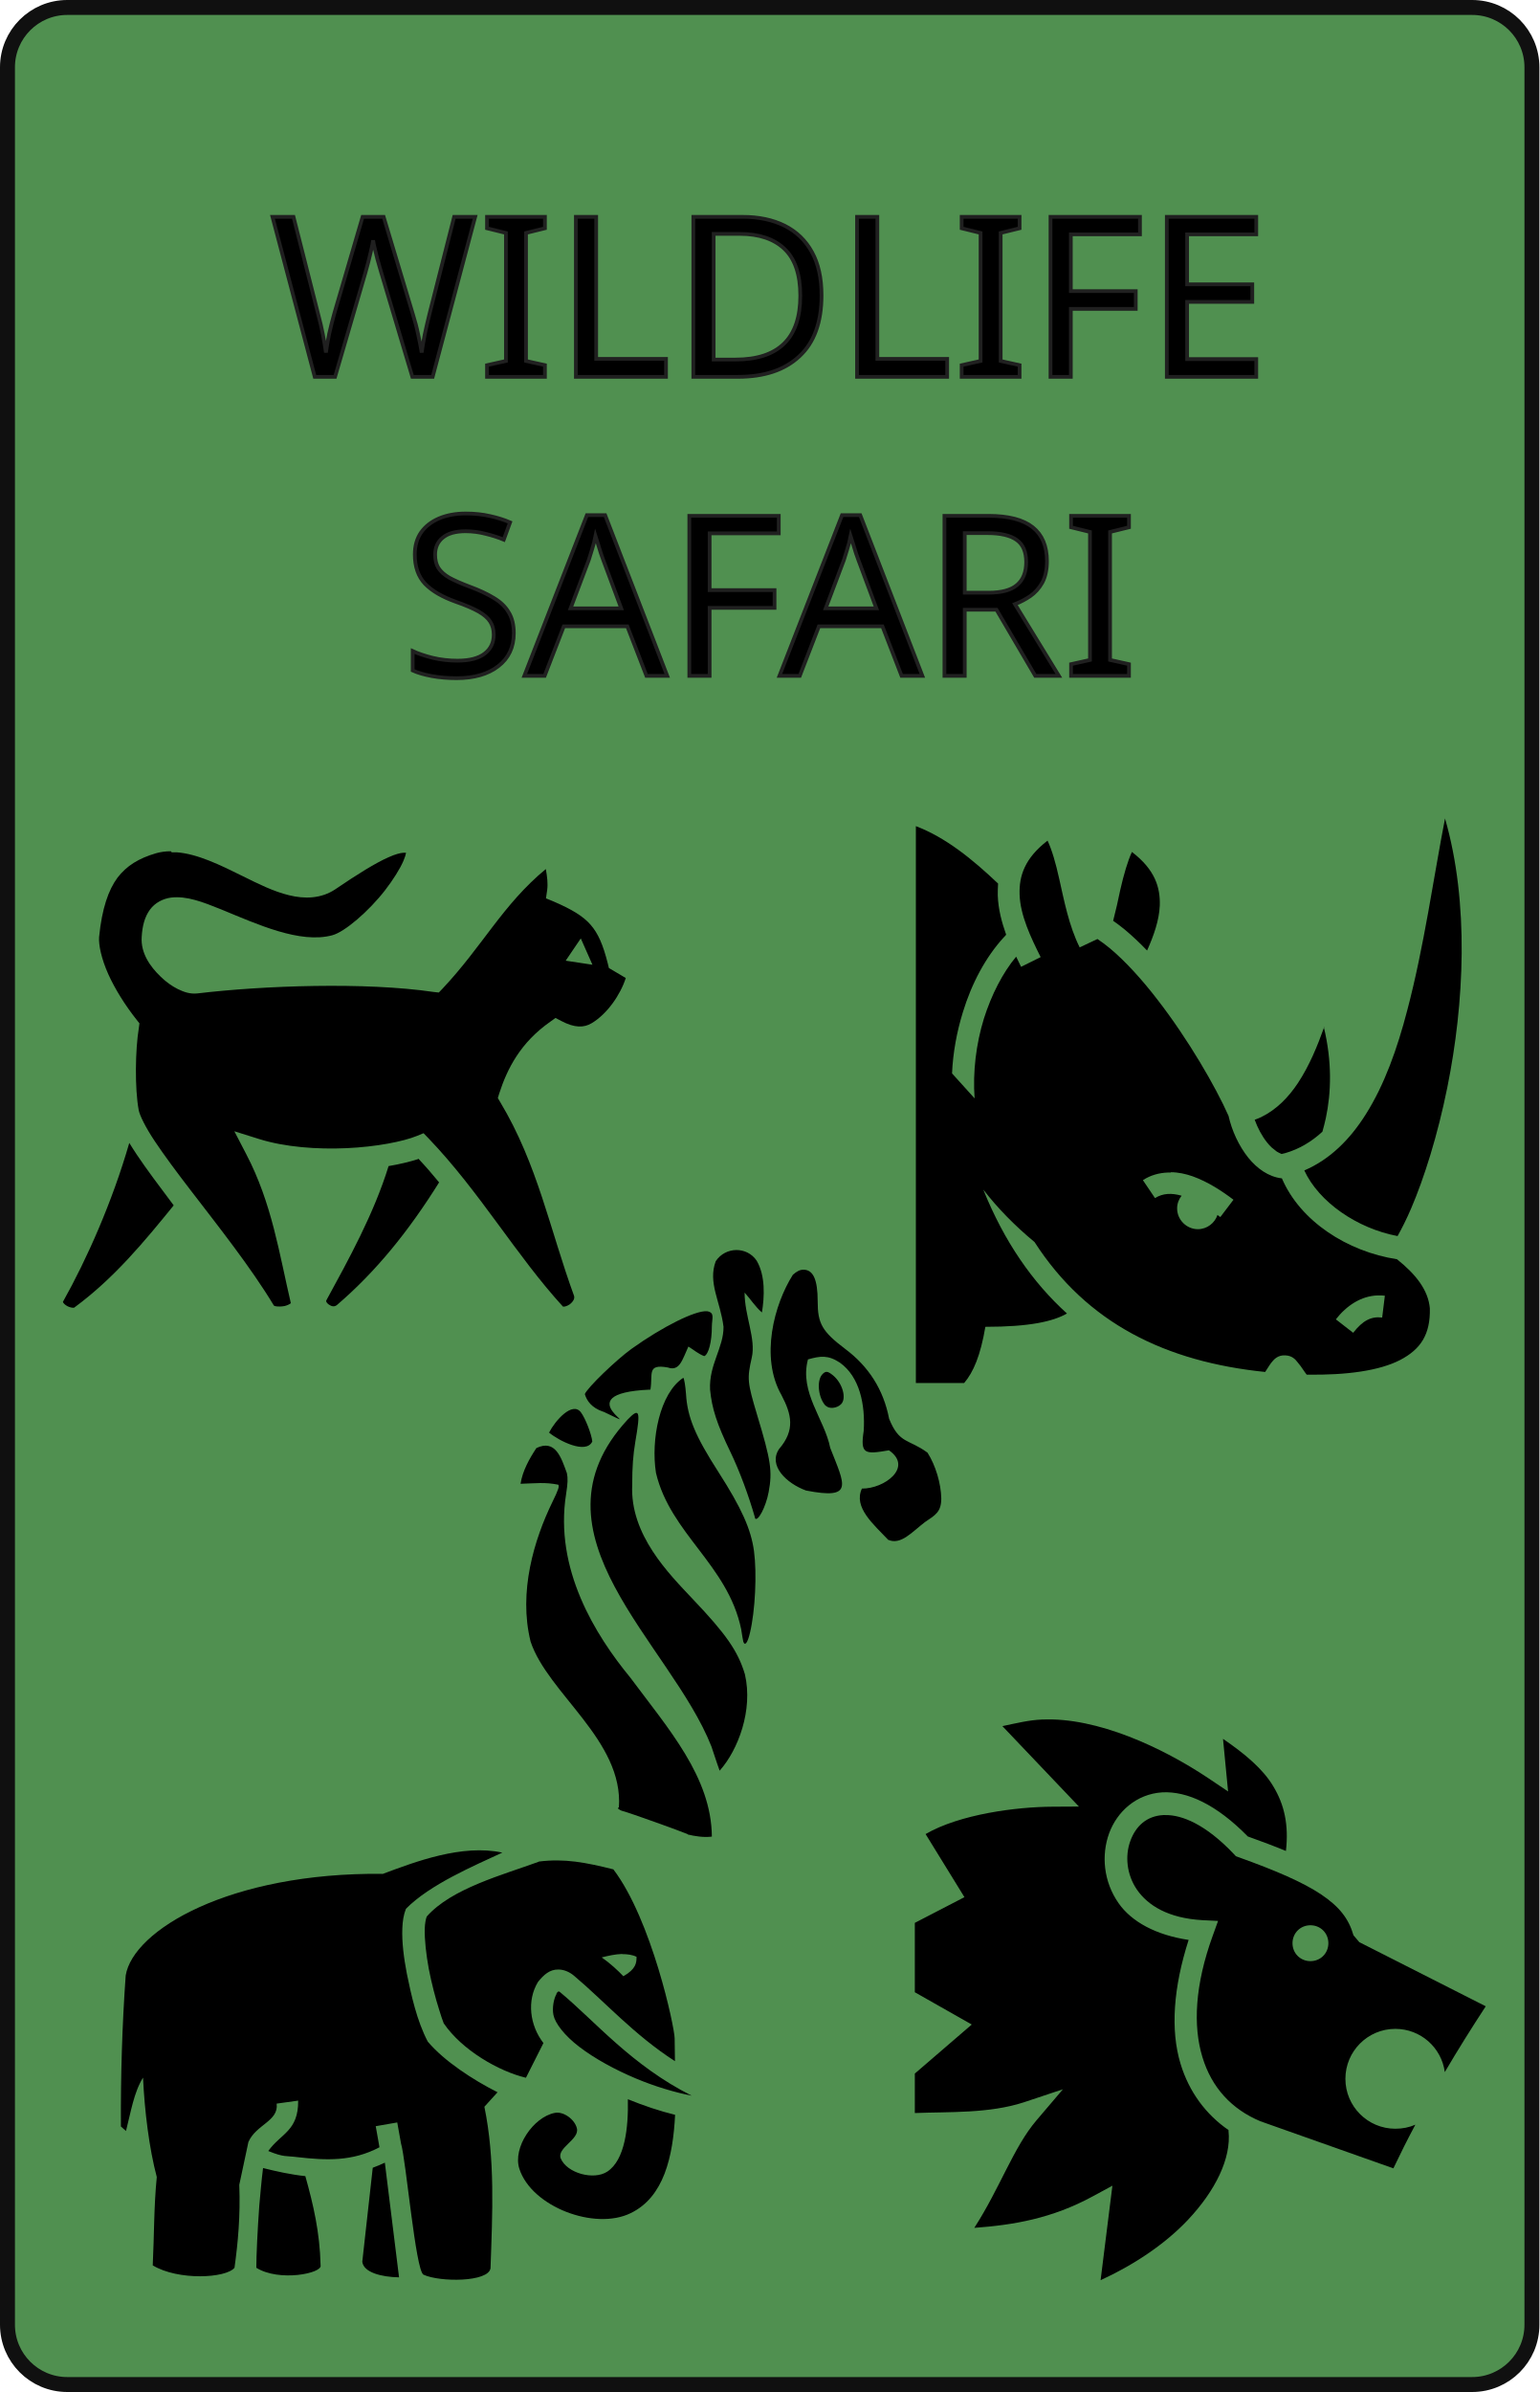
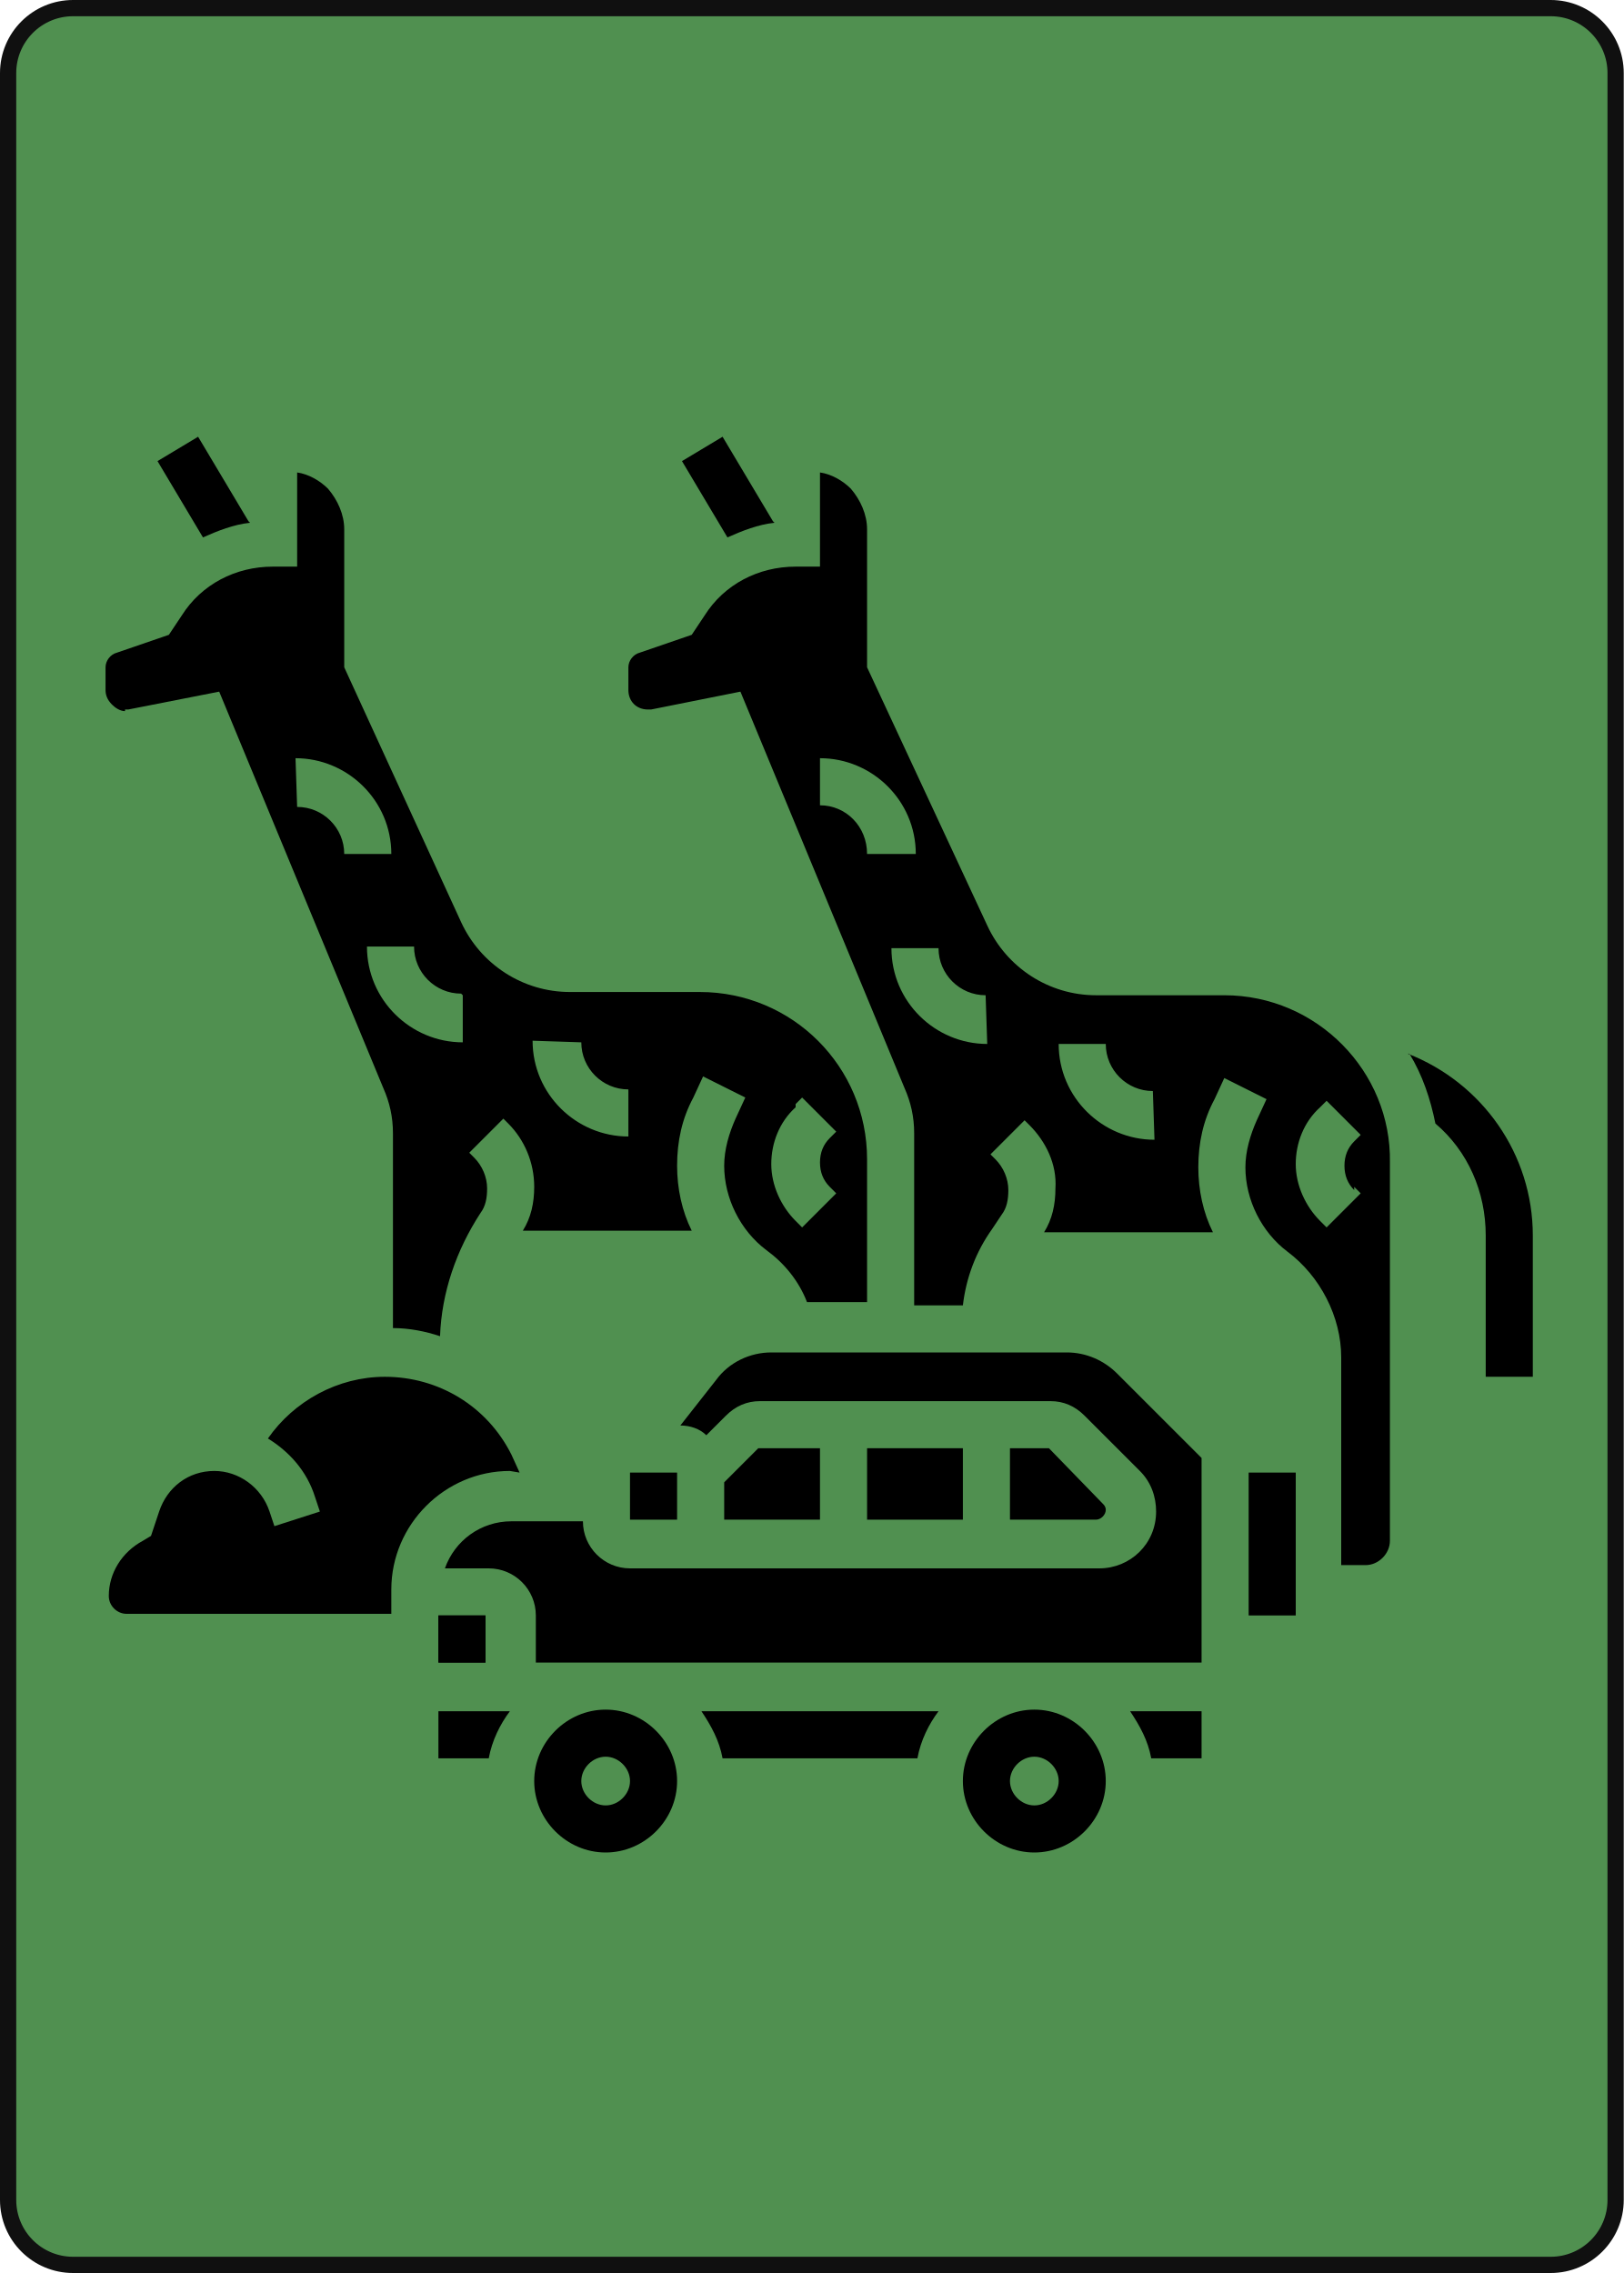
- <svg xmlns="http://www.w3.org/2000/svg" width="103px" height="160px" viewbox="0 0 103 160">
-   <rect x="0.5" y="0.5" width="102px" height="159px" rx="4px" ry="4px" style="fill:#509050;stroke-width:1px;stroke:#101010" />
-   <text x="51.5" y="20" text-anchor="middle" style="dominant-baseline:middle;font:15px sans-serif;fill:#000000;stroke:#202020;stroke-width:0.25px">WILDLIFE</text>
-   <text x="51.5" y="40" text-anchor="middle" style="dominant-baseline:middle;font:15px sans-serif;fill:#000000;stroke:#202020;stroke-width:0.25px">SAFARI</text>
-   <path style="fill:#000000;stroke:none" d="m 46.02,122.69 c -0.48,-0.21 -3.92,-1.44 -4.32,-1.54 -0.26,-0.06 -0.47,-0.24 -0.29,-0.24 0.32,-4.49 -4.76,-7.63 -5.91,-11.11 -0.82,-3.32 0.23,-6.81 1.47,-9.35 0.39,-0.80 0.47,-1.04 0.38,-1.14 -0.90,-0.18 -1.49,-0.09 -2.52,-0.06 0.13,-0.86 0.59,-1.68 1.06,-2.39 1.27,-0.61 1.66,0.63 2.04,1.68 0.07,0.33 0.06,0.67 -0.05,1.38 -0.81,5.04 1.97,9.47 4.29,12.29 2.55,3.43 5.43,6.66 5.46,10.64 -0.55,0.07 -1.14,-0.03 -1.61,-0.14 z m 2.13,-4.25 c -0.02,-0.04 -0.27,-0.77 -0.55,-1.62 -2.73,-6.94 -12.65,-14.24 -5.61,-21.86 0.80,-0.83 0.88,-0.62 0.52,1.47 -0.15,0.90 -0.21,1.68 -0.21,2.88 -0.16,3.36 2.46,5.96 4.06,7.66 2.21,2.32 3.02,3.48 3.48,5.02 0.56,2.40 -0.46,5.07 -1.68,6.44 z m 1.58,-8.65 c -0.02,-0.09 -0.09,-0.46 -0.14,-0.82 -0.90,-4.31 -4.74,-6.38 -5.70,-10.45 -0.35,-2.22 0.25,-5.33 1.83,-6.36 0.06,0.06 0.14,0.54 0.18,1.08 0.09,1.55 0.62,2.82 2.18,5.24 1.53,2.39 2.17,3.80 2.37,5.28 0.20,1.50 0.08,3.99 -0.27,5.46 -0.16,0.68 -0.34,0.91 -0.45,0.58 z m 9.71,-6.78 c -0.98,-1.04 -2.36,-2.18 -1.77,-3.44 1.49,0.02 3.45,-1.42 1.81,-2.56 -1.62,0.28 -1.93,0.27 -1.69,-1.30 0.11,-1.75 -0.27,-3.62 -1.59,-4.56 -0.80,-0.53 -1.32,-0.45 -2.14,-0.22 -0.59,2.21 1.11,3.99 1.49,5.92 0.97,2.48 1.62,3.48 -1.62,2.85 -1.32,-0.48 -2.55,-1.68 -1.80,-2.78 1.09,-1.27 0.83,-2.32 0.16,-3.60 -1.45,-2.53 -0.49,-6.08 0.76,-8.05 0.27,-0.24 0.47,-0.34 0.71,-0.34 0.65,0.00 0.95,0.66 0.95,2.11 0.00,1.50 0.30,2.02 1.83,3.18 1.58,1.18 2.57,2.72 2.95,4.68 0.69,1.71 1.30,1.33 2.57,2.27 0.54,0.85 0.90,2.05 0.92,3.06 0.00,0.90 -0.39,1.11 -1.09,1.58 -0.88,0.67 -1.62,1.57 -2.48,1.18 z m -8.92,-1.48 c -0.43,-1.51 -1.04,-3.14 -1.64,-4.39 -0.92,-1.90 -1.25,-2.94 -1.37,-4.19 -0.08,-1.67 0.91,-2.80 0.90,-4.20 -0.21,-1.71 -1.06,-2.95 -0.52,-4.39 0.65,-0.98 2.09,-1.00 2.74,-0.03 0.59,1.01 0.52,2.41 0.35,3.46 -0.46,-0.40 -0.75,-0.88 -1.16,-1.33 0.00,1.56 0.77,3.09 0.48,4.35 -0.32,1.41 -0.30,1.64 0.36,3.84 0.92,3.04 1.03,3.76 0.77,5.15 -0.18,0.99 -0.74,2.05 -0.92,1.75 z M 36.74,95.82 c 0.41,-0.80 1.55,-2.09 2.12,-1.36 0.30,0.39 0.72,1.47 0.77,1.96 -0.41,0.88 -2.23,-0.04 -2.90,-0.60 z M 40.36,94.43 c -0.79,-0.27 -1.10,-0.74 -1.23,-1.18 0.18,-0.44 2.08,-2.27 3.13,-3.03 2.07,-1.48 4.29,-2.59 5.06,-2.51 0.53,0.09 0.31,0.49 0.31,1.02 0,1.01 -0.22,1.87 -0.51,1.98 -0.40,-0.15 -0.69,-0.41 -1.06,-0.64 -0.41,0.88 -0.58,1.68 -1.38,1.40 -1.41,-0.25 -0.99,0.42 -1.16,1.48 -6.00,0.25 0.26,3.11 -3.14,1.48 z m 14.90,-0.38 c -0.50,-0.50 -0.64,-1.67 -0.25,-2.11 0.23,-0.25 0.36,-0.24 0.73,0.06 0.64,0.53 0.92,1.55 0.53,1.93 -0.27,0.27 -0.79,0.33 -1.01,0.10 z" />
-   <path style="fill:#000000;stroke:none" d="m 96.69,54.72 c -0.76,3.90 -1.41,8.62 -2.53,12.85 -0.67,2.58 -1.53,4.99 -2.76,6.94 -1.05,1.68 -2.40,3.04 -4.13,3.78 0.97,2.11 3.53,3.88 6.24,4.39 0.28,-0.50 0.59,-1.11 0.90,-1.83 0.88,-2.05 1.78,-4.90 2.43,-8.12 1.13,-5.60 1.48,-12.33 -0.16,-18.00 z m -35.41,0.50 v 37.29 h 3.23 c 0.62,-0.73 1.09,-1.83 1.42,-3.76 2.97,0.00 4.53,-0.36 5.46,-0.89 -2.30,-2.08 -4.20,-4.81 -5.60,-8.29 0.95,1.23 2.10,2.41 3.43,3.51 3.52,5.46 8.80,8.01 15.43,8.69 0.04,-0.05 0.07,-0.10 0.13,-0.20 0.09,-0.14 0.19,-0.31 0.34,-0.49 0.14,-0.17 0.40,-0.45 0.88,-0.42 0.46,0.02 0.67,0.27 0.82,0.46 0.15,0.17 0.27,0.35 0.38,0.51 0.09,0.13 0.17,0.25 0.23,0.32 2.71,0.04 4.87,-0.27 6.25,-0.98 1.38,-0.72 2.03,-1.71 1.99,-3.46 -0.11,-1.21 -0.92,-2.26 -2.20,-3.28 -3.32,-0.51 -6.47,-2.54 -7.70,-5.41 -0.90,-0.10 -1.67,-0.67 -2.24,-1.37 -0.65,-0.81 -1.11,-1.83 -1.33,-2.81 -0.86,-1.94 -2.69,-5.11 -4.76,-7.78 -1.03,-1.34 -2.13,-2.55 -3.18,-3.43 -0.28,-0.23 -0.56,-0.44 -0.83,-0.62 l -1.19,0.56 c -0.72,-1.44 -1.04,-3.13 -1.37,-4.59 -0.23,-1.05 -0.50,-1.97 -0.78,-2.55 -1.53,1.18 -1.91,2.36 -1.87,3.60 0.04,1.38 0.75,2.88 1.41,4.19 l -1.31,0.65 c -0.10,-0.21 -0.22,-0.44 -0.33,-0.68 -0.90,1.08 -1.65,2.54 -2.16,4.15 -0.52,1.69 -0.75,3.56 -0.62,5.33 l -1.51,-1.67 c 0.06,-1.39 0.32,-2.78 0.72,-4.08 0.59,-1.94 1.53,-3.70 2.74,-5.02 0.05,-0.05 0.11,-0.11 0.16,-0.18 -0.29,-0.82 -0.53,-1.70 -0.56,-2.63 0.00,-0.26 0,-0.52 0.02,-0.79 -1.72,-1.63 -3.50,-3.08 -5.50,-3.84 z m 14.45,1.78 c -0.27,0.58 -0.54,1.49 -0.78,2.55 -0.13,0.65 -0.29,1.34 -0.47,2.04 0.26,0.18 0.53,0.39 0.79,0.60 0.49,0.41 0.99,0.88 1.48,1.39 0.44,-0.98 0.81,-2.02 0.85,-3.01 0.04,-1.21 -0.32,-2.40 -1.86,-3.58 z m 12.87,11.70 c -0.44,1.23 -0.97,2.55 -1.76,3.75 -0.62,0.93 -1.41,1.76 -2.45,2.27 -0.13,0.06 -0.29,0.13 -0.44,0.18 0.20,0.55 0.49,1.10 0.83,1.52 0.09,0.12 0.20,0.23 0.30,0.33 l 0.35,0.28 c 0.10,0.06 0.21,0.11 0.32,0.16 l 0.25,-0.06 c 0.93,-0.27 1.75,-0.76 2.48,-1.43 0.08,-0.28 0.16,-0.59 0.23,-0.91 0.36,-1.69 0.43,-3.77 -0.14,-6.11 z m -10.26,9.71 c 0.49,0.00 0.99,0.11 1.45,0.27 1.04,0.37 1.99,1.00 2.74,1.57 l -0.88,1.16 c -0.06,-0.04 -0.12,-0.09 -0.19,-0.14 -0.18,0.54 -0.70,0.95 -1.31,0.95 -0.75,0.00 -1.39,-0.62 -1.39,-1.39 0.00,-0.32 0.11,-0.61 0.30,-0.85 -0.67,-0.19 -1.25,-0.17 -1.78,0.16 l -0.81,-1.20 c 0.52,-0.34 1.10,-0.49 1.67,-0.51 0.06,0.00 0.13,0.00 0.20,0.00 z m 13.96,8.24 c 0.11,0.00 0.23,0.00 0.36,0.02 l -0.18,1.46 c -0.74,-0.09 -1.30,0.20 -1.94,1.02 l -1.16,-0.90 c 0.72,-0.92 1.69,-1.57 2.81,-1.60 0.03,0 0.07,0.00 0.11,0.00 z" />
-   <path style="fill:#000000;stroke:none" d="m 69.71,115.02 c -0.84,0.03 -1.74,0.25 -2.64,0.44 l 5.12,5.38 -1.77,0.01 c -2.41,0.01 -6.20,0.50 -8.49,1.83 l 2.60,4.22 -3.32,1.72 v 4.64 l 3.81,2.16 -3.81,3.28 v 2.64 c 2.31,-0.09 4.97,0.04 7.30,-0.72 l 2.61,-0.87 -1.78,2.09 c -1.53,1.80 -2.43,4.51 -4.15,7.18 2.61,-0.19 5.19,-0.62 7.93,-2.11 l 1.31,-0.71 -0.79,6.32 c 2.16,-0.99 4.27,-2.37 5.83,-4.02 1.85,-1.96 2.92,-4.13 2.73,-5.96 l 0.00,-0.06 c -1.51,-1.04 -2.64,-2.55 -3.21,-4.43 -0.69,-2.27 -0.48,-5.11 0.54,-8.29 -2.16,-0.32 -3.81,-1.20 -4.69,-2.46 -1.01,-1.45 -1.16,-3.21 -0.63,-4.67 0.53,-1.45 1.82,-2.63 3.55,-2.74 1.68,-0.09 3.64,0.82 5.73,2.95 0.92,0.33 1.78,0.65 2.55,0.97 0.20,-1.75 -0.11,-3.11 -0.85,-4.33 -0.68,-1.15 -1.90,-2.17 -3.36,-3.17 l 0.34,3.52 -1.34,-0.90 c -3.03,-2.02 -7.41,-4.08 -11.10,-3.91 v -0.02 z m 8.22,6.39 c -0.03,0 -0.06,0.00 -0.10,0.00 v 0 c -1.11,0.06 -1.84,0.74 -2.20,1.73 -0.36,0.98 -0.26,2.24 0.45,3.27 0.72,1.03 2.06,1.90 4.39,2.03 l 1.03,0.05 -0.35,0.97 c -1.21,3.32 -1.33,6.06 -0.70,8.13 0.62,2.06 1.97,3.50 3.88,4.30 v 0.00 l 8.90,3.15 c 0.46,-0.97 0.95,-1.95 1.47,-2.92 -0.41,0.18 -0.86,0.27 -1.34,0.27 -1.84,0.00 -3.34,-1.49 -3.34,-3.34 0.00,-1.84 1.49,-3.34 3.34,-3.34 1.69,0.00 3.09,1.25 3.31,2.89 0.87,-1.48 1.79,-2.95 2.74,-4.40 l -8.46,-4.29 -0.39,-0.46 c -0.32,-1.11 -0.94,-1.91 -2.16,-2.73 -1.21,-0.81 -3.03,-1.60 -5.55,-2.50 l -0.16,-0.06 -0.12,-0.13 c -1.90,-2.01 -3.50,-2.64 -4.60,-2.62 z m 9.75,7.37 c 0.67,0.00 1.20,0.52 1.20,1.20 0.00,0.67 -0.52,1.20 -1.20,1.20 -0.67,0.00 -1.20,-0.52 -1.20,-1.20 0.00,-0.67 0.52,-1.20 1.20,-1.20 z" />
-   <path style="fill:#000000;stroke:none" d="m 11.43,56.94 c -0.33,0.00 -0.66,0.04 -0.98,0.13 -1.16,0.34 -1.97,0.83 -2.59,1.64 -0.60,0.81 -1.04,2.05 -1.23,3.97 -0.04,0.53 0.16,1.46 0.61,2.47 0.45,1.00 1.13,2.09 1.90,3.06 l 0.19,0.24 -0.04,0.31 c -0.24,1.44 -0.28,4.04 -0.01,5.49 0.06,0.34 0.45,1.15 1.08,2.09 0.62,0.93 1.46,2.06 2.39,3.27 1.85,2.41 4.04,5.17 5.57,7.71 0.00,0.00 0.02,0.04 0.16,0.06 0.13,0.02 0.36,0.02 0.56,-0.02 0.18,-0.04 0.35,-0.13 0.42,-0.19 -0.78,-3.34 -1.27,-6.69 -2.98,-9.96 l -0.80,-1.54 1.66,0.52 c 1.72,0.54 3.89,0.70 5.86,0.61 1.97,-0.09 3.77,-0.44 4.70,-0.82 l 0.44,-0.18 0.33,0.34 c 3.45,3.60 5.86,7.83 9.00,11.26 0.00,0.00 0.00,0.00 0.06,0.00 0.08,0 0.23,-0.05 0.37,-0.14 0.13,-0.09 0.24,-0.22 0.29,-0.33 0.04,-0.10 0.04,-0.16 0.02,-0.25 -1.62,-4.43 -2.43,-8.78 -4.94,-12.96 l -0.16,-0.27 0.09,-0.30 c 0.54,-1.67 1.42,-3.41 3.42,-4.81 l 0.35,-0.25 0.38,0.20 c 0.91,0.48 1.52,0.46 2.04,0.15 1.04,-0.62 1.92,-1.90 2.28,-3.02 l -1.13,-0.67 -0.07,-0.29 c -0.32,-1.27 -0.65,-2.03 -1.16,-2.61 -0.50,-0.57 -1.24,-1.02 -2.47,-1.55 l -0.51,-0.21 0.08,-0.55 c 0.06,-0.44 0,-0.91 -0.09,-1.41 -2.89,2.39 -4.22,5.14 -6.91,8.00 l -0.25,0.26 -0.36,-0.04 C 24.44,65.68 17.64,65.92 13.20,66.45 c -0.48,0.05 -0.89,-0.09 -1.30,-0.29 -0.40,-0.20 -0.79,-0.48 -1.15,-0.83 -0.71,-0.68 -1.34,-1.58 -1.27,-2.65 0.04,-0.74 0.20,-1.35 0.55,-1.83 0.34,-0.47 0.88,-0.74 1.41,-0.81 1.06,-0.13 2.14,0.30 3.36,0.79 2.41,0.99 5.27,2.31 7.43,1.73 0.83,-0.22 2.44,-1.60 3.54,-3.02 0.54,-0.70 0.99,-1.42 1.22,-1.95 0.10,-0.23 0.16,-0.43 0.18,-0.55 -0.03,0.00 -0.09,0.00 -0.18,0.00 -0.20,0.01 -0.55,0.10 -0.99,0.30 -0.87,0.38 -2.09,1.14 -3.56,2.14 -0.95,0.64 -2.07,0.66 -3.11,0.40 -1.03,-0.25 -2.05,-0.76 -3.08,-1.27 -1.53,-0.76 -3.05,-1.50 -4.43,-1.60 a 4.28,4.28 0 0 0 -0.33,0.00 z m 27.43,5.83 0.78,1.76 -1.79,-0.27 z M 8.65,76.45 c -1.13,3.92 -2.83,7.76 -4.44,10.63 0.00,0.00 0.00,0.00 0.00,0.00 a 0.04,0.04 0 0 1 0.00,0.01 c 0.01,0.04 0.09,0.15 0.22,0.23 0.11,0.08 0.27,0.13 0.39,0.15 0.10,0.01 0.13,0.00 0.14,0.00 2.69,-1.98 4.69,-4.42 6.66,-6.84 l -0.04,-0.06 C 10.68,79.37 9.82,78.23 9.15,77.23 8.97,76.95 8.80,76.70 8.65,76.45 Z m -4.44,10.63 c 0.00,0.00 0.00,0.00 0.00,0.00 z M 27.98,77.53 c -0.56,0.18 -1.23,0.34 -1.98,0.47 -0.99,3.20 -2.66,6.22 -4.17,8.99 l 0.00,0.01 0.00,0.01 c -0.02,0.03 -0.01,0.01 0,0.05 0.01,0.04 0.07,0.13 0.17,0.20 0.19,0.13 0.38,0.18 0.57,0.01 v 0 0 c 2.57,-2.21 4.74,-4.87 6.81,-8.18 -0.44,-0.54 -0.90,-1.07 -1.39,-1.59 z" />
-   <path style="fill:#000000;stroke:none" d="m 25.60,125.34 c -10.27,-0.10 -16.70,3.78 -17.19,6.80 -0.24,3.34 -0.34,6.78 -0.32,10.10 l 0.34,0.30 c 0.32,-1.24 0.52,-2.57 1.14,-3.57 0.10,2.20 0.41,4.74 0.92,6.65 -0.20,2.02 -0.17,3.89 -0.27,5.91 1.71,1.03 4.90,0.86 5.47,0.16 0.23,-1.67 0.40,-3.45 0.32,-5.55 l 0.61,-2.86 c 0.51,-1.18 2.04,-1.39 1.89,-2.57 l 1.44,-0.20 c 0.02,2.04 -1.16,2.19 -2.00,3.37 1.05,0.43 1.18,0.31 1.95,0.41 1.93,0.22 3.67,0.30 5.49,-0.66 l -0.25,-1.41 1.44,-0.25 0.25,1.40 c 0.34,1.13 0.97,8.46 1.50,8.78 1.09,0.51 4.36,0.51 4.49,-0.43 0.13,-3.71 0.31,-7.30 -0.41,-10.80 0.30,-0.33 0.59,-0.65 0.88,-0.97 -1.63,-0.82 -3.58,-2.09 -4.67,-3.39 -0.73,-1.39 -1.11,-3.13 -1.40,-4.55 -0.20,-1.04 -0.34,-2.11 -0.30,-3.04 0.02,-0.46 0.08,-0.89 0.24,-1.29 1.60,-1.63 4.58,-2.89 6.45,-3.76 -2.69,-0.58 -5.80,0.60 -8.04,1.44 z m 10.45,-0.81 c -2.41,0.88 -5.85,1.79 -7.50,3.67 -0.06,0.16 -0.12,0.45 -0.13,0.81 -0.02,0.72 0.09,1.71 0.27,2.69 0.19,0.98 0.45,1.97 0.69,2.72 0.11,0.37 0.22,0.69 0.31,0.92 1.23,1.80 3.69,3.21 5.50,3.64 l 1.17,-2.32 c -0.93,-1.21 -1.11,-2.85 -0.37,-4.08 0.39,-0.49 0.79,-0.85 1.37,-0.84 0.37,0.00 0.74,0.16 1.04,0.41 2.09,1.76 4.01,3.95 6.76,5.72 -0.01,-0.53 -0.02,-1.04 -0.02,-1.52 0.00,-0.73 -1.53,-7.92 -4.10,-11.31 -1.85,-0.46 -3.26,-0.74 -5.00,-0.52 z m 5.58,6.18 c 0.34,0.00 0.68,0.04 0.96,0.18 0.00,0.39 -0.02,0.81 -0.88,1.30 -0.36,-0.38 -0.90,-0.88 -1.45,-1.26 0.44,-0.11 0.92,-0.22 1.37,-0.23 z m -4.39,2.66 c -0.18,0.29 -0.31,0.94 -0.21,1.41 0.11,0.55 0.73,1.37 1.74,2.14 1.01,0.77 2.37,1.52 3.78,2.11 1.26,0.53 2.57,0.92 3.73,1.15 -4.03,-2.03 -6.44,-4.96 -8.80,-6.92 -0.12,-0.12 -0.19,0.00 -0.25,0.09 z m 4.77,7.04 c 0.04,1.90 -0.19,4.07 -1.38,4.85 -0.90,0.59 -2.69,0.11 -3.11,-0.88 -0.29,-0.70 1.26,-1.27 1.08,-2.01 -0.13,-0.59 -0.89,-1.16 -1.48,-1.04 -1.44,0.28 -2.83,2.33 -2.37,3.74 0.82,2.54 5.04,4.14 7.44,2.97 2.23,-1.07 2.84,-3.78 2.98,-6.58 -1.02,-0.25 -2.10,-0.61 -3.15,-1.04 z m -16.26,4.25 a 10.49,10.49 0 0 1 -0.81,0.34 l -0.70,6.29 c 0.09,0.71 1.27,1.02 2.46,1.04 z m -8.15,0.36 c -0.11,0.86 -0.18,1.76 -0.25,2.50 -0.12,1.64 -0.20,3.36 -0.20,4.17 1.53,0.96 4.43,0.37 4.30,-0.16 -0.05,-2.20 -0.48,-4.04 -1.02,-5.97 -0.97,-0.10 -1.90,-0.31 -2.83,-0.54 z" />
+ <svg xmlns="http://www.w3.org/2000/svg" width="100px" height="140px" viewbox="0 0 100 140">
+   <rect x="0.5" y="0.5" width="99px" height="139px" rx="4px" ry="4px" style="fill:#509050;stroke-width:1px;stroke:#101010" />
+   <g id="safari">
+     <g id="giraffe1">
+       <path style="fill:#000000;stroke:none" d="m 47.6,32.1 v 0 l -3.1,-5.2 -2.5,1.5 2.8,4.7 c 0.9,-0.4 1.9,-0.8 2.9,-0.9 z" />
+       <path style="fill:#000000;stroke:none" d="m 7.7,43.7 h 0 c 0.1,0 0.1,0 0.2,0 l 5.6,-1.1 10.1,24.4 c 0.4,0.9 0.6,1.8 0.6,2.8 v 12.0 c 1.0,0 2.0,0.2 2.9,0.5 0.1,-2.7 1.0,-5.3 2.5,-7.6 0.3,-0.4 0.4,-0.9 0.4,-1.5 0,-0.7 -0.3,-1.4 -0.8,-1.9 l -0.3,-0.3 2.1,-2.1 0.3,0.3 c 1.0,1.0 1.6,2.4 1.6,3.9 0,1.0 -0.2,1.9 -0.7,2.7 h 10.4 c -0.6,-1.2 -0.9,-2.6 -0.9,-4.0 0,-1.5 0.3,-2.9 1.0,-4.2 l 0.6,-1.3 2.6,1.3 -0.6,1.3 c -0.4,0.9 -0.7,1.9 -0.7,2.9 0,2.0 1.0,4.0 2.6,5.2 1.1,0.8 2.0,1.9 2.5,3.2 l 3.7,0 v -8.8 c 0,-5.7 -4.6,-10.3 -10.3,-10.3 h -8.0 c -2.9,0 -5.5,-1.7 -6.7,-4.3 L 21.2,41.1 v -8.5 c 0,-0.9 -0.4,-1.8 -1.0,-2.5 -0.5,-0.5 -1.2,-0.9 -1.9,-1.0 v 5.8 h -1.5 c -2.3,0 -4.4,1.1 -5.6,3.0 L 10.4,39.1 7.2,40.2 C 6.8,40.3 6.5,40.7 6.5,41.1 v 1.4 c 0,0.3 0.1,0.6 0.4,0.9 0.2,0.2 0.5,0.4 0.8,0.4 z m 41.3,24.3 0.4,-0.4 2.1,2.1 -0.4,0.4 c -0.4,0.4 -0.6,0.9 -0.6,1.5 0,0.6 0.2,1.1 0.6,1.5 l 0.4,0.4 -2.1,2.1 -0.4,-0.4 c -0.9,-0.9 -1.5,-2.2 -1.5,-3.5 0,-1.3 0.5,-2.6 1.5,-3.5 z m -13.2,-3.8 c 0,1.6 1.3,2.9 2.9,2.9 v 2.9 c -3.2,0 -5.9,-2.6 -5.9,-5.9 z M 28.5,61.3 v 2.9 c -3.2,0 -5.9,-2.6 -5.9,-5.9 h 2.9 c 0,1.6 1.3,2.9 2.9,2.9 z M 18.2,46.7 c 3.2,0 5.9,2.6 5.9,5.9 H 21.2 c 0,-1.6 -1.3,-2.9 -2.9,-2.9 z" />
+     </g>
+     <g id="giraffe2">
+       <path style="fill:#000000;stroke:none" d="m 15.3,32.1 v 0 l -3.1,-5.2 -2.5,1.5 2.8,4.7 c 0.9,-0.4 1.9,-0.8 2.9,-0.9 z" />
+       <path style="fill:#000000;stroke:none" d="M 75.4,61.3 H 67.5 c -2.9,0 -5.5,-1.7 -6.7,-4.3 L 53.4,41.1 v -8.5 c 0,-0.9 -0.4,-1.8 -1.0,-2.5 -0.5,-0.5 -1.2,-0.9 -1.9,-1.0 v 5.8 h -1.5 c -2.3,0 -4.4,1.1 -5.6,3.0 l -0.8,1.2 -3.2,1.1 c -0.4,0.1 -0.7,0.5 -0.7,0.9 v 1.4 c 0,0.7 0.5,1.2 1.2,1.2 0.1,0 0.2,0 0.2,0 l 5.5,-1.1 10.1,24.4 c 0.4,0.9 0.6,1.8 0.6,2.8 V 80.4 h 3.0 c 0.2,-1.7 0.8,-3.3 1.8,-4.7 l 0.6,-0.9 c 0.3,-0.4 0.4,-0.9 0.4,-1.5 0,-0.7 -0.3,-1.4 -0.8,-1.9 l -0.3,-0.3 2.1,-2.1 0.3,0.3 c 1.0,1.0 1.7,2.4 1.6,3.9 0,1.0 -0.2,1.9 -0.7,2.7 h 10.4 c -0.6,-1.2 -0.9,-2.6 -0.9,-4.0 0,-1.5 0.3,-2.9 1.0,-4.2 l 0.6,-1.3 2.6,1.3 -0.6,1.3 c -0.4,0.9 -0.7,1.9 -0.7,2.9 0,2.0 1.0,4.0 2.6,5.2 2.0,1.5 3.3,4.0 3.3,6.5 v 12.8 h 1.5 c 0.8,0 1.5,-0.7 1.5,-1.5 V 71.6 C 85.7,66.0 81.1,61.3 75.4,61.3 Z M 50.5,49.6 v -2.9 c 3.2,0 5.9,2.6 5.9,5.9 H 53.4 C 53.4,50.9 52.1,49.6 50.5,49.6 Z M 60.8,64.3 c -3.2,0 -5.9,-2.6 -5.9,-5.9 h 2.9 c 0,1.6 1.3,2.9 2.9,2.9 z m 10.3,5.9 c -3.2,0 -5.9,-2.6 -5.9,-5.9 h 2.9 c 0,1.6 1.3,2.9 2.9,2.9 z m 12.3,2.9 0.4,0.4 -2.1,2.1 -0.4,-0.4 c -0.9,-0.9 -1.5,-2.2 -1.5,-3.5 0,-1.3 0.5,-2.6 1.5,-3.5 l 0.4,-0.4 2.1,2.1 -0.4,0.4 c -0.4,0.4 -0.6,0.9 -0.6,1.5 0,0.6 0.2,1.1 0.6,1.5 z" />
+       <path style="fill:#000000;stroke:none" d="m 86.8,64.9 c 0.8,1.3 1.3,2.8 1.6,4.3 2.0,1.7 3.1,4.2 3.1,6.9 v 8.7 h 2.9 v -8.7 c 0,-5.0 -3.1,-9.4 -7.7,-11.2 z" />
+     </g>
+     <g id="jeep">
+       <path style="fill:#000000;stroke:none" d="m 70.9,108.3 h 3.1 v -2.9 h -4.4 c 0.6,0.9 1.1,1.8 1.3,2.9 z" />
+       <path style="fill:#000000;stroke:none" d="m 37.3,105.3 c -2.4,0 -4.4,2.0 -4.4,4.4 0,2.4 2.0,4.4 4.4,4.4 2.4,0 4.4,-2.0 4.4,-4.4 0,-2.4 -2.0,-4.4 -4.4,-4.4 z m 0,5.9 c -0.8,0 -1.5,-0.7 -1.5,-1.5 0,-0.8 0.7,-1.5 1.5,-1.5 0.8,0 1.5,0.7 1.5,1.5 0,0.8 -0.7,1.5 -1.5,1.5 z" />
+       <path style="fill:#000000;stroke:none" d="m 63.7,105.3 c -2.4,0 -4.4,2.0 -4.4,4.4 0,2.4 2.0,4.4 4.4,4.4 2.4,0 4.4,-2.0 4.4,-4.4 0,-2.4 -2.0,-4.4 -4.4,-4.4 z m 0,5.9 c -0.8,0 -1.5,-0.7 -1.5,-1.5 0,-0.8 0.7,-1.5 1.5,-1.5 0.8,0 1.5,0.7 1.5,1.5 0,0.8 -0.7,1.5 -1.5,1.5 z" />
+       <path style="fill:#000000;stroke:none" d="m 44.5,108.3 h 12.0 c 0.2,-1.1 0.7,-2.1 1.3,-2.9 H 43.2 c 0.6,0.9 1.1,1.8 1.3,2.9 z" />
+       <path style="fill:#000000;stroke:none" d="m 27.0,108.3 h 3.1 c 0.2,-1.1 0.7,-2.1 1.3,-2.9 h -4.4 z" />
+       <path style="fill:#000000;stroke:none" d="m 27.0,99.5 h 2.9 v 2.9 h -2.9 z" />
+       <path style="fill:#000000;stroke:none" d="m 27.0,99.5 h 2.9 v 2.9 h -2.9 z" />
+       <path style="fill:#000000;stroke:none" d="m 38.8,90.7 h 2.9 v 2.9 h -2.9 z" />
+       <path style="fill:#000000;stroke:none" d="m 76.9,90.7 h 2.9 v 8.8 h -2.9 z" />
+       <path style="fill:#000000;stroke:none" d="m 68.1,93.0 c 0,-0.2 -0.1,-0.3 -0.2,-0.4 L 64.6,89.2 62.2,89.2 v 4.4 h 5.3 c 0.3,0 0.6,-0.3 0.6,-0.6 z" />
+       <path style="fill:#000000;stroke:none" d="m 53.4,89.2 h 5.9 v 4.4 h -5.9 z" />
+       <path style="fill:#000000;stroke:none" d="m 46.7,89.2 -2.1,2.1 v 2.3 h 5.9 v -4.4 z" />
+       <path style="fill:#000000;stroke:none" d="M 65.7,83.3 H 47.5 c -1.3,0 -2.6,0.6 -3.4,1.7 l -2.2,2.8 c 0.6,0 1.2,0.2 1.6,0.6 l 1.2,-1.2 c 0.6,-0.6 1.3,-0.9 2.1,-0.9 h 17.9 c 0.8,0 1.5,0.3 2.1,0.9 l 3.4,3.4 c 0.7,0.7 1.0,1.6 1.0,2.5 0,2.0 -1.6,3.5 -3.5,3.5 H 38.8 c -1.6,0 -2.9,-1.3 -2.9,-2.9 h -4.4 c -1.9,0 -3.5,1.2 -4.1,2.9 h 2.7 c 1.6,0 2.9,1.3 2.9,2.9 v 2.9 H 74.0 V 89.8 l -5.2,-5.2 c -0.8,-0.8 -1.9,-1.3 -3.1,-1.3 z" />
+     </g>
+     <g id="scenery">
+       <path style="fill:#000000;stroke:none" d="M 32.0,90.7 31.5,89.6 c -1.5,-3.0 -4.5,-4.8 -7.8,-4.8 -2.9,0 -5.6,1.5 -7.2,3.8 1.3,0.8 2.4,2.0 2.9,3.6 l 0.3,0.9 -2.8,0.9 -0.3,-0.9 c -0.5,-1.5 -1.9,-2.5 -3.4,-2.5 -1.6,0 -2.9,1.0 -3.4,2.5 l -0.5,1.5 -0.5,0.3 c -1.3,0.7 -2.1,2.0 -2.1,3.4 0,0.6 0.5,1.1 1.1,1.1 H 24.1 v -1.5 c 0,-4.0 3.3,-7.3 7.3,-7.3 z" />
+     </g>
+   </g>
</svg>
